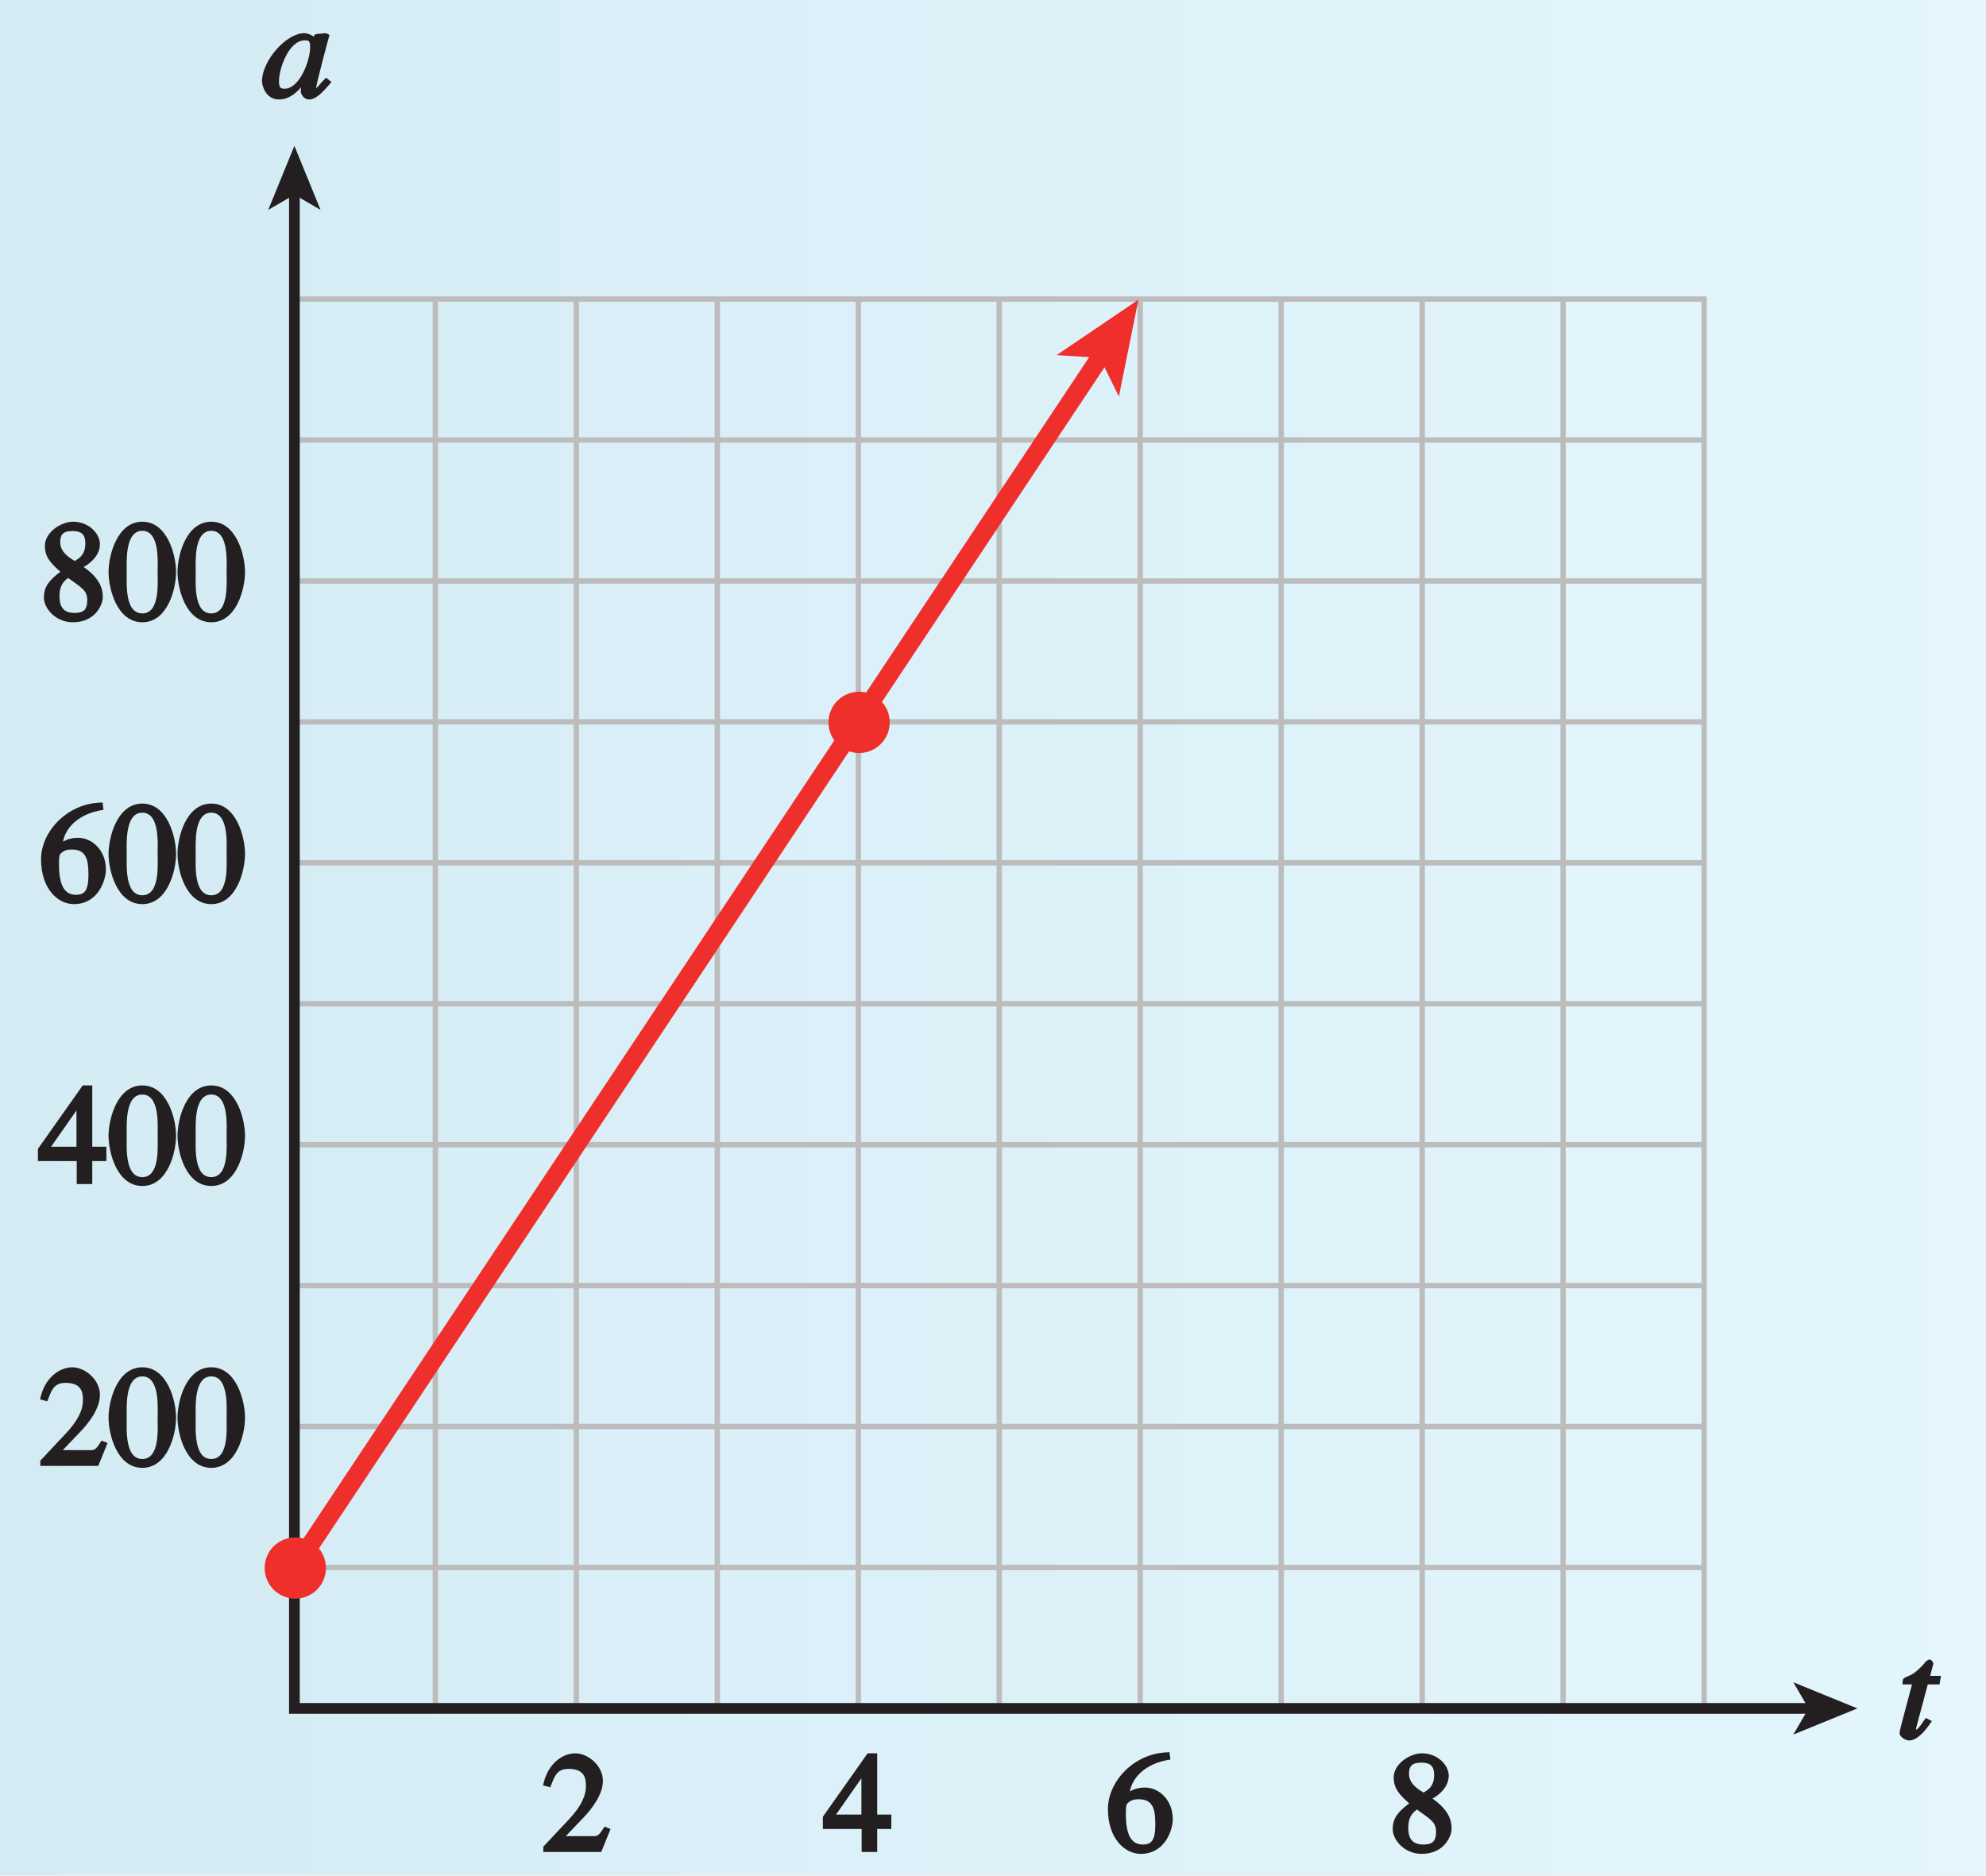
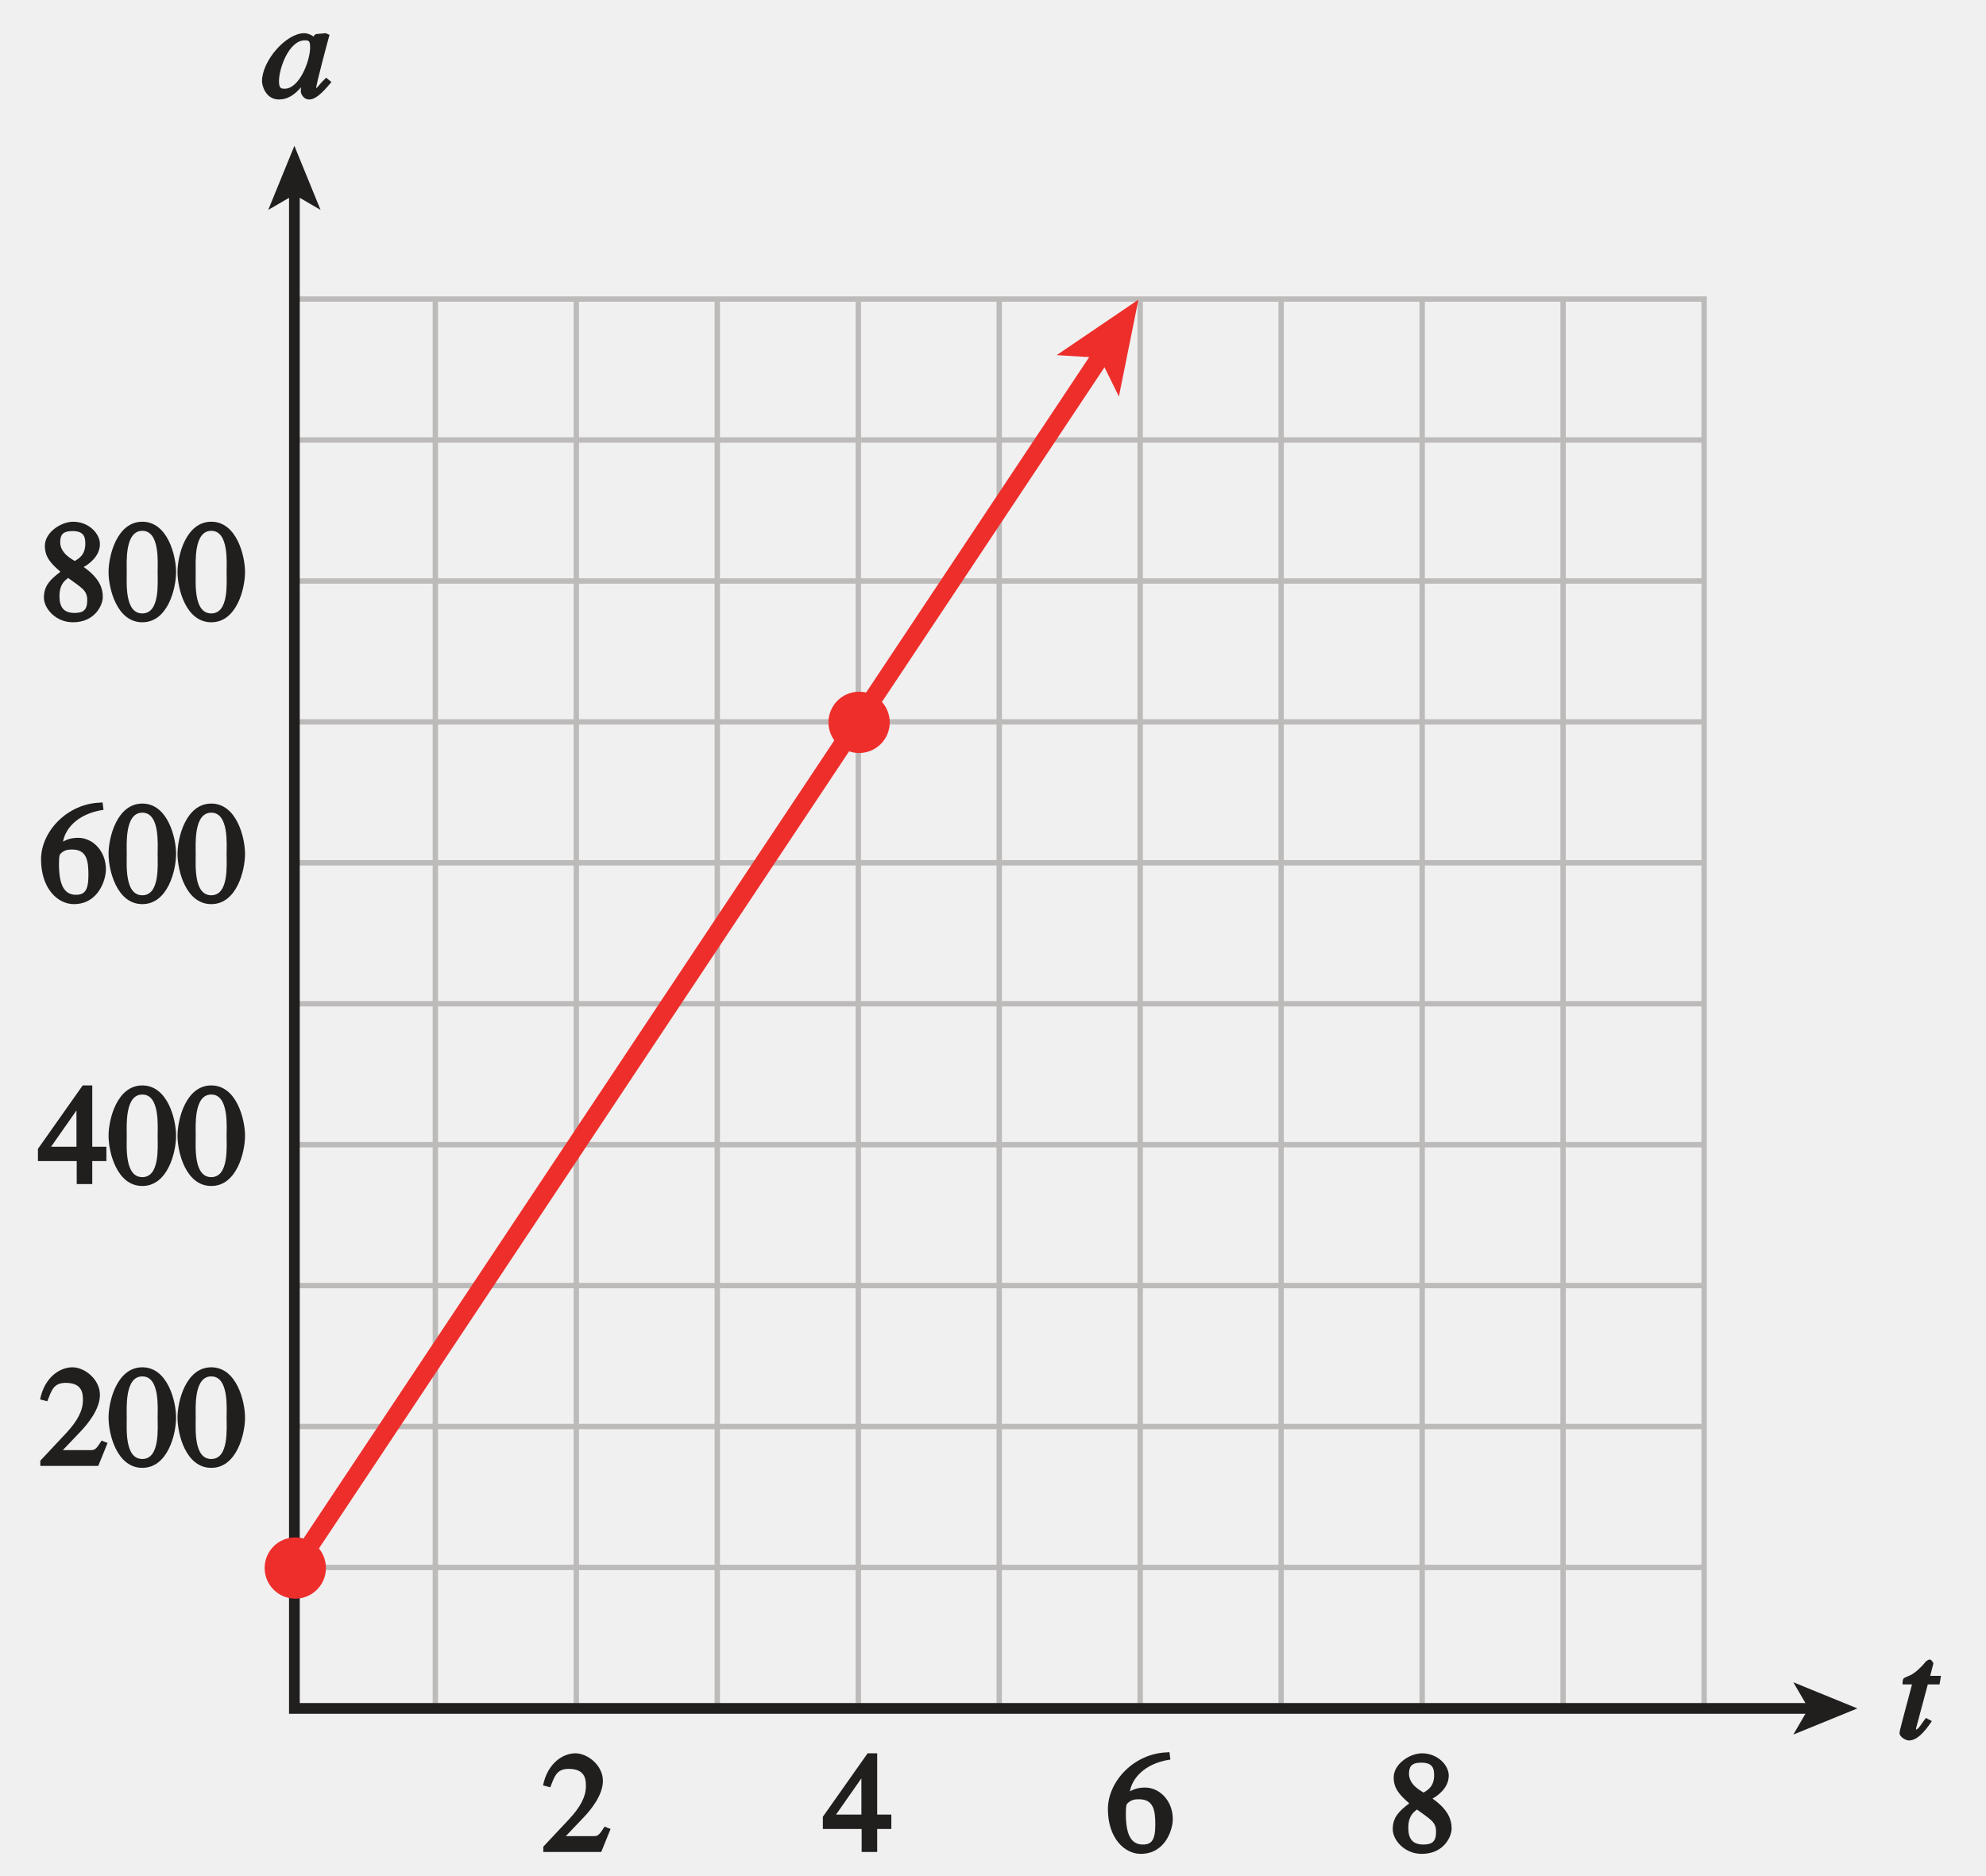
- <svg xmlns="http://www.w3.org/2000/svg" xmlns:xlink="http://www.w3.org/1999/xlink" width="129.6pt" height="122.4pt" viewBox="0 0 129.6 122.4" version="1.1">
-   <defs>
-     <g>
+ <svg xmlns="http://www.w3.org/2000/svg" xmlns:xlink="http://www.w3.org/1999/xlink" width="129.6pt" height="122.4pt" viewBox="0 0 129.6 122.4" version="1.1" id="svg2">
+   <defs id="defs4">
+     <g id="g6">
      <symbol overflow="visible" id="glyph0-0">
-         <path style="stroke:none;" d="" />
+         <path style="stroke:none;" d="" id="path9" />
      </symbol>
      <symbol overflow="visible" id="glyph0-1">
-         <path style="stroke:none;" d="M 4.047 -1.219 C 3.641 -0.828 3.594 -0.641 3.453 -0.641 C 3.391 -0.641 3.5 -0.562 3.5 -0.625 C 3.5 -0.906 4.328 -3.969 4.375 -4.125 L 4.125 -4.234 L 3.469 -4.172 L 3.359 -4.062 L 3.297 -3.75 L 3.594 -3.75 C 3.578 -3.875 3.109 -4.234 2.734 -4.234 C 1.531 -4.234 -0.031 -2.422 -0.031 -1.094 C -0.031 -0.844 0.188 0.094 1.078 0.094 C 1.625 0.094 2.219 -0.203 2.859 -1.156 L 2.656 -1.359 C 2.531 -0.875 2.5 -0.641 2.5 -0.438 C 2.5 -0.281 2.672 0.094 3.047 0.094 C 3.438 0.094 3.859 -0.266 4.5 -1.047 L 4.156 -1.328 Z M 1.078 -1.109 C 1.078 -1.922 1.719 -3.766 2.766 -3.766 C 3.031 -3.766 3.109 -3.734 3.109 -3.297 C 3.109 -2.422 2.406 -0.609 1.453 -0.609 C 1.203 -0.609 1.078 -0.641 1.078 -1.109 Z M 1.078 -1.109 " />
+         <path style="stroke:none;" d="M 4.047 -1.219 C 3.641 -0.828 3.594 -0.641 3.453 -0.641 C 3.391 -0.641 3.5 -0.562 3.5 -0.625 C 3.5 -0.906 4.328 -3.969 4.375 -4.125 L 4.125 -4.234 L 3.469 -4.172 L 3.359 -4.062 L 3.297 -3.75 L 3.594 -3.75 C 3.578 -3.875 3.109 -4.234 2.734 -4.234 C 1.531 -4.234 -0.031 -2.422 -0.031 -1.094 C -0.031 -0.844 0.188 0.094 1.078 0.094 C 1.625 0.094 2.219 -0.203 2.859 -1.156 L 2.656 -1.359 C 2.531 -0.875 2.5 -0.641 2.5 -0.438 C 2.5 -0.281 2.672 0.094 3.047 0.094 C 3.438 0.094 3.859 -0.266 4.5 -1.047 L 4.156 -1.328 Z M 1.078 -1.109 C 1.078 -1.922 1.719 -3.766 2.766 -3.766 C 3.031 -3.766 3.109 -3.734 3.109 -3.297 C 3.109 -2.422 2.406 -0.609 1.453 -0.609 C 1.203 -0.609 1.078 -0.641 1.078 -1.109 Z M 1.078 -1.109 " id="path12" />
      </symbol>
      <symbol overflow="visible" id="glyph0-2">
-         <path style="stroke:none;" d="M 2.656 -4.125 L 2.156 -4.125 L 2.359 -4.906 C 2.391 -4.984 2.203 -5.203 2.141 -5.188 C 2.047 -5.203 1.891 -5.078 1.859 -5.047 C 1.609 -4.719 1.172 -4.312 0.875 -4.172 C 0.719 -4.094 0.469 -4.016 0.406 -3.938 C 0.391 -3.891 0.328 -3.75 0.359 -3.562 L 0.969 -3.562 L 0.359 -1.266 C 0.328 -1.109 0.156 -0.531 0.156 -0.391 C 0.156 -0.125 0.578 0.094 0.766 0.094 C 1.234 0.094 1.703 -0.328 2.266 -1.172 L 1.875 -1.375 C 1.578 -1 1.391 -0.609 1.203 -0.609 C 1.109 -0.609 1.234 -0.547 1.234 -0.625 C 1.234 -0.656 1.234 -0.672 1.234 -0.703 L 2 -3.562 L 2.766 -3.562 L 2.859 -4.125 Z M 2.656 -4.125 " />
+         <path style="stroke:none;" d="M 2.656 -4.125 L 2.156 -4.125 L 2.359 -4.906 C 2.391 -4.984 2.203 -5.203 2.141 -5.188 C 2.047 -5.203 1.891 -5.078 1.859 -5.047 C 1.609 -4.719 1.172 -4.312 0.875 -4.172 C 0.719 -4.094 0.469 -4.016 0.406 -3.938 C 0.391 -3.891 0.328 -3.75 0.359 -3.562 L 0.969 -3.562 L 0.359 -1.266 C 0.328 -1.109 0.156 -0.531 0.156 -0.391 C 0.156 -0.125 0.578 0.094 0.766 0.094 C 1.234 0.094 1.703 -0.328 2.266 -1.172 L 1.875 -1.375 C 1.578 -1 1.391 -0.609 1.203 -0.609 C 1.109 -0.609 1.234 -0.547 1.234 -0.625 C 1.234 -0.656 1.234 -0.672 1.234 -0.703 L 2 -3.562 L 2.766 -3.562 L 2.859 -4.125 Z M 2.656 -4.125 " id="path15" />
      </symbol>
      <symbol overflow="visible" id="glyph1-0">
-         <path style="stroke:none;" d="" />
+         <path style="stroke:none;" d="" id="path18" />
      </symbol>
      <symbol overflow="visible" id="glyph1-1">
-         <path style="stroke:none;" d="M 1.781 -2.859 C 2.812 -2.109 3.156 -1.969 3.156 -1.312 C 3.156 -0.672 2.891 -0.484 2.328 -0.484 C 1.609 -0.484 1.344 -0.875 1.344 -1.578 C 1.344 -2.391 1.734 -2.625 1.906 -2.766 Z M 0.328 -1.484 C 0.328 -0.781 1.094 0.125 2.219 0.125 C 3.703 0.125 4.172 -1.047 4.172 -1.516 C 4.172 -2.125 3.938 -2.766 2.922 -3.484 C 3.219 -3.641 3.984 -4.156 3.984 -4.984 C 3.984 -5.656 3.266 -6.438 2.234 -6.438 C 1.469 -6.438 0.391 -5.766 0.391 -4.859 C 0.391 -4.125 0.797 -3.703 1.406 -3.172 C 0.75 -2.672 0.328 -2.266 0.328 -1.484 Z M 1.391 -5.094 C 1.391 -5.531 1.516 -5.828 2.188 -5.828 C 2.875 -5.828 3.031 -5.516 3.031 -5.016 C 3.031 -4.234 2.562 -4.016 2.344 -3.875 C 2.141 -4 1.391 -4.391 1.391 -5.094 Z M 1.391 -5.094 " />
+         <path style="stroke:none;" d="M 1.781 -2.859 C 2.812 -2.109 3.156 -1.969 3.156 -1.312 C 3.156 -0.672 2.891 -0.484 2.328 -0.484 C 1.609 -0.484 1.344 -0.875 1.344 -1.578 C 1.344 -2.391 1.734 -2.625 1.906 -2.766 Z M 0.328 -1.484 C 0.328 -0.781 1.094 0.125 2.219 0.125 C 3.703 0.125 4.172 -1.047 4.172 -1.516 C 4.172 -2.125 3.938 -2.766 2.922 -3.484 C 3.219 -3.641 3.984 -4.156 3.984 -4.984 C 3.984 -5.656 3.266 -6.438 2.234 -6.438 C 1.469 -6.438 0.391 -5.766 0.391 -4.859 C 0.391 -4.125 0.797 -3.703 1.406 -3.172 C 0.75 -2.672 0.328 -2.266 0.328 -1.484 Z M 1.391 -5.094 C 1.391 -5.531 1.516 -5.828 2.188 -5.828 C 2.875 -5.828 3.031 -5.516 3.031 -5.016 C 3.031 -4.234 2.562 -4.016 2.344 -3.875 C 2.141 -4 1.391 -4.391 1.391 -5.094 Z M 1.391 -5.094 " id="path21" />
      </symbol>
      <symbol overflow="visible" id="glyph1-2">
-         <path style="stroke:none;" d="M 2.25 -5.844 C 3.406 -5.844 3.25 -3.766 3.25 -3.156 C 3.25 -2.438 3.406 -0.453 2.25 -0.453 C 1.094 -0.453 1.234 -2.422 1.234 -3.156 C 1.234 -3.766 1.094 -5.844 2.25 -5.844 Z M 2.25 -6.438 C 0.594 -6.438 0.047 -4.219 0.047 -3.156 C 0.047 -2.062 0.594 0.125 2.25 0.125 C 3.906 0.125 4.453 -2.062 4.453 -3.156 C 4.453 -4.219 3.906 -6.438 2.25 -6.438 Z M 2.25 -6.438 " />
+         <path style="stroke:none;" d="M 2.25 -5.844 C 3.406 -5.844 3.25 -3.766 3.25 -3.156 C 3.25 -2.438 3.406 -0.453 2.25 -0.453 C 1.094 -0.453 1.234 -2.422 1.234 -3.156 C 1.234 -3.766 1.094 -5.844 2.25 -5.844 Z M 2.25 -6.438 C 0.594 -6.438 0.047 -4.219 0.047 -3.156 C 0.047 -2.062 0.594 0.125 2.25 0.125 C 3.906 0.125 4.453 -2.062 4.453 -3.156 C 4.453 -4.219 3.906 -6.438 2.25 -6.438 Z M 2.25 -6.438 " id="path24" />
      </symbol>
      <symbol overflow="visible" id="glyph1-3">
-         <path style="stroke:none;" d="M 4.016 -6.5 C 1.844 -6.438 0.141 -4.609 0.141 -2.797 C 0.141 -0.906 1.219 0.125 2.281 0.125 C 3.891 0.125 4.375 -1.469 4.375 -2.141 C 4.375 -3.344 3.516 -4.203 2.562 -4.203 C 2.047 -4.203 1.734 -4.047 1.578 -3.953 C 1.703 -4.719 2.438 -5.766 4.219 -6.031 L 4.156 -6.516 Z M 2.172 -3.438 C 3.125 -3.438 3.234 -2.703 3.234 -1.781 C 3.234 -0.766 2.984 -0.484 2.422 -0.484 C 1.75 -0.484 1.312 -0.969 1.312 -2.469 C 1.312 -3.016 1.344 -3.109 1.438 -3.188 C 1.672 -3.406 1.875 -3.438 2.172 -3.438 Z M 2.172 -3.438 " />
+         <path style="stroke:none;" d="M 4.016 -6.5 C 1.844 -6.438 0.141 -4.609 0.141 -2.797 C 0.141 -0.906 1.219 0.125 2.281 0.125 C 3.891 0.125 4.375 -1.469 4.375 -2.141 C 4.375 -3.344 3.516 -4.203 2.562 -4.203 C 2.047 -4.203 1.734 -4.047 1.578 -3.953 C 1.703 -4.719 2.438 -5.766 4.219 -6.031 L 4.156 -6.516 Z M 2.172 -3.438 C 3.125 -3.438 3.234 -2.703 3.234 -1.781 C 3.234 -0.766 2.984 -0.484 2.422 -0.484 C 1.75 -0.484 1.312 -0.969 1.312 -2.469 C 1.312 -3.016 1.344 -3.109 1.438 -3.188 C 1.672 -3.406 1.875 -3.438 2.172 -3.438 Z M 2.172 -3.438 " id="path27" />
      </symbol>
      <symbol overflow="visible" id="glyph1-4">
-         <path style="stroke:none;" d="M 4.25 -2.438 L 3.484 -2.438 L 3.484 -6.438 L 2.859 -6.438 L -0.062 -2.297 L -0.062 -1.5 L 2.469 -1.5 L 2.469 0 L 3.484 0 L 3.484 -1.5 L 4.406 -1.5 L 4.406 -2.438 Z M 2.625 -2.438 L 0.797 -2.438 L 2.688 -5.141 L 2.453 -5.141 L 2.453 -2.438 Z M 2.625 -2.438 " />
+         <path style="stroke:none;" d="M 4.25 -2.438 L 3.484 -2.438 L 3.484 -6.438 L 2.859 -6.438 L -0.062 -2.297 L -0.062 -1.5 L 2.469 -1.5 L 2.469 0 L 3.484 0 L 3.484 -1.5 L 4.406 -1.5 L 4.406 -2.438 Z M 2.625 -2.438 L 0.797 -2.438 L 2.688 -5.141 L 2.453 -5.141 L 2.453 -2.438 Z M 2.625 -2.438 " id="path30" />
      </symbol>
      <symbol overflow="visible" id="glyph1-5">
-         <path style="stroke:none;" d="M 4.281 -1.578 L 4.094 -1.656 C 3.688 -1.016 3.641 -1.031 3.297 -1.031 L 1.562 -1.031 L 2.781 -2.312 C 3.172 -2.734 3.984 -3.688 3.984 -4.641 C 3.984 -5.641 3 -6.438 2.188 -6.438 C 1.391 -6.438 0.375 -5.812 0.078 -4.344 L 0.547 -4.219 C 0.828 -4.906 0.938 -5.422 1.75 -5.422 C 2.812 -5.422 2.875 -4.766 2.875 -4.297 C 2.875 -3.625 2.531 -2.938 1.75 -2.109 L 0.094 -0.344 L 0.094 0 L 3.875 0 L 4.484 -1.5 Z M 4.281 -1.578 " />
+         <path style="stroke:none;" d="M 4.281 -1.578 L 4.094 -1.656 C 3.688 -1.016 3.641 -1.031 3.297 -1.031 L 1.562 -1.031 L 2.781 -2.312 C 3.172 -2.734 3.984 -3.688 3.984 -4.641 C 3.984 -5.641 3 -6.438 2.188 -6.438 C 1.391 -6.438 0.375 -5.812 0.078 -4.344 L 0.547 -4.219 C 0.828 -4.906 0.938 -5.422 1.75 -5.422 C 2.812 -5.422 2.875 -4.766 2.875 -4.297 C 2.875 -3.625 2.531 -2.938 1.75 -2.109 L 0.094 -0.344 L 0.094 0 L 3.875 0 L 4.484 -1.5 Z M 4.281 -1.578 " id="path33" />
      </symbol>
    </g>
    <clipPath id="clip1">
-       <path d="M 0 0 L 129.602 0 L 129.602 122.398 L 0 122.398 Z M 0 0 " />
+       <path d="M 0 0 L 129.602 0 L 129.602 122.398 L 0 122.398 Z M 0 0 " id="path36" />
    </clipPath>
    <linearGradient id="linear0" gradientUnits="userSpaceOnUse" x1="157.051" y1="128" x2="248.699" y2="128" gradientTransform="matrix(1.4141,0,0,0.6707,-222.0858,-22.18)">
-       <stop offset="0" style="stop-color:rgb(83.263%,92.284%,95.792%);stop-opacity:1;" />
-       <stop offset="0.062" style="stop-color:rgb(83.455%,92.413%,95.897%);stop-opacity:1;" />
-       <stop offset="0.125" style="stop-color:rgb(83.839%,92.673%,96.103%);stop-opacity:1;" />
-       <stop offset="0.188" style="stop-color:rgb(84.222%,92.931%,96.309%);stop-opacity:1;" />
-       <stop offset="0.25" style="stop-color:rgb(84.608%,93.19%,96.516%);stop-opacity:1;" />
-       <stop offset="0.312" style="stop-color:rgb(84.995%,93.451%,96.724%);stop-opacity:1;" />
-       <stop offset="0.375" style="stop-color:rgb(85.382%,93.709%,96.93%);stop-opacity:1;" />
-       <stop offset="0.438" style="stop-color:rgb(85.768%,93.97%,97.137%);stop-opacity:1;" />
-       <stop offset="0.5" style="stop-color:rgb(86.159%,94.229%,97.345%);stop-opacity:1;" />
-       <stop offset="0.562" style="stop-color:rgb(86.548%,94.49%,97.551%);stop-opacity:1;" />
-       <stop offset="0.625" style="stop-color:rgb(86.937%,94.751%,97.76%);stop-opacity:1;" />
-       <stop offset="0.688" style="stop-color:rgb(87.328%,95.01%,97.966%);stop-opacity:1;" />
-       <stop offset="0.75" style="stop-color:rgb(87.72%,95.271%,98.174%);stop-opacity:1;" />
-       <stop offset="0.812" style="stop-color:rgb(88.113%,95.534%,98.383%);stop-opacity:1;" />
-       <stop offset="0.875" style="stop-color:rgb(88.507%,95.795%,98.589%);stop-opacity:1;" />
-       <stop offset="0.938" style="stop-color:rgb(88.901%,96.057%,98.796%);stop-opacity:1;" />
-       <stop offset="1" style="stop-color:rgb(89.297%,96.32%,99.005%);stop-opacity:1;" />
+       <stop offset="0" style="stop-color:rgb(83.263%,92.284%,95.792%);stop-opacity:1;" id="stop39" />
+       <stop offset="0.062" style="stop-color:rgb(83.455%,92.413%,95.897%);stop-opacity:1;" id="stop41" />
+       <stop offset="0.125" style="stop-color:rgb(83.839%,92.673%,96.103%);stop-opacity:1;" id="stop43" />
+       <stop offset="0.188" style="stop-color:rgb(84.222%,92.931%,96.309%);stop-opacity:1;" id="stop45" />
+       <stop offset="0.25" style="stop-color:rgb(84.608%,93.19%,96.516%);stop-opacity:1;" id="stop47" />
+       <stop offset="0.312" style="stop-color:rgb(84.995%,93.451%,96.724%);stop-opacity:1;" id="stop49" />
+       <stop offset="0.375" style="stop-color:rgb(85.382%,93.709%,96.93%);stop-opacity:1;" id="stop51" />
+       <stop offset="0.438" style="stop-color:rgb(85.768%,93.97%,97.137%);stop-opacity:1;" id="stop53" />
+       <stop offset="0.5" style="stop-color:rgb(86.159%,94.229%,97.345%);stop-opacity:1;" id="stop55" />
+       <stop offset="0.562" style="stop-color:rgb(86.548%,94.49%,97.551%);stop-opacity:1;" id="stop57" />
+       <stop offset="0.625" style="stop-color:rgb(86.937%,94.751%,97.76%);stop-opacity:1;" id="stop59" />
+       <stop offset="0.688" style="stop-color:rgb(87.328%,95.01%,97.966%);stop-opacity:1;" id="stop61" />
+       <stop offset="0.75" style="stop-color:rgb(87.72%,95.271%,98.174%);stop-opacity:1;" id="stop63" />
+       <stop offset="0.812" style="stop-color:rgb(88.113%,95.534%,98.383%);stop-opacity:1;" id="stop65" />
+       <stop offset="0.875" style="stop-color:rgb(88.507%,95.795%,98.589%);stop-opacity:1;" id="stop67" />
+       <stop offset="0.938" style="stop-color:rgb(88.901%,96.057%,98.796%);stop-opacity:1;" id="stop69" />
+       <stop offset="1" style="stop-color:rgb(89.297%,96.32%,99.005%);stop-opacity:1;" id="stop71" />
    </linearGradient>
    <clipPath id="clip2">
-       <path d="M 2.004 34 L 16 34 L 16 41 L 2.004 41 Z M 2.004 34 " />
+       <path d="M 2.004 34 L 16 34 L 16 41 L 2.004 41 Z M 2.004 34 " id="path74" />
    </clipPath>
    <clipPath id="clip3">
-       <path d="M 2.004 52 L 16 52 L 16 60 L 2.004 60 Z M 2.004 52 " />
+       <path d="M 2.004 52 L 16 52 L 16 60 L 2.004 60 Z M 2.004 52 " id="path77" />
    </clipPath>
    <clipPath id="clip4">
-       <path d="M 2.004 70 L 16 70 L 16 78 L 2.004 78 Z M 2.004 70 " />
+       <path d="M 2.004 70 L 16 70 L 16 78 L 2.004 78 Z M 2.004 70 " id="path80" />
    </clipPath>
    <clipPath id="clip5">
-       <path d="M 2.004 89 L 16 89 L 16 96 L 2.004 96 Z M 2.004 89 " />
+       <path d="M 2.004 89 L 16 89 L 16 96 L 2.004 96 Z M 2.004 89 " id="path83" />
    </clipPath>
    <clipPath id="clip6">
-       <path d="M 0 0 L 129.602 0 L 129.602 122.398 L 0 122.398 Z M 0 0 " />
+       <path d="M 0 0 L 129.602 0 L 129.602 122.398 L 0 122.398 Z M 0 0 " id="path86" />
    </clipPath>
  </defs>
-   <g id="surface1">
-     <g clip-path="url(#clip1)" clip-rule="nonzero">
-       <path style=" stroke:none;fill-rule:nonzero;fill:url(#linear0);" d="M 0 0 L 0 122.398 L 129.602 122.398 L 129.602 0 Z M 0 0 " />
-     </g>
-     <path style="fill:none;stroke-width:0.35;stroke-linecap:butt;stroke-linejoin:miter;stroke:rgb(74.12%,73.648%,73.766%);stroke-opacity:1;stroke-miterlimit:4;" d="M 499.797 366.88 L 591.793 366.88 L 591.793 274.892 L 499.797 274.892 Z M 499.797 357.681 L 591.793 357.681 M 499.797 348.478 L 591.793 348.478 M 499.797 339.283 L 591.793 339.283 M 499.797 330.084 L 591.793 330.084 M 499.797 320.884 L 591.793 320.884 M 499.797 311.685 L 591.793 311.685 M 499.797 302.49 L 591.793 302.49 M 499.797 293.291 L 591.793 293.291 M 499.797 284.091 L 591.793 284.091 M 508.996 274.892 L 508.996 366.88 M 518.195 274.892 L 518.195 366.88 M 527.394 274.892 L 527.394 366.88 M 536.598 274.892 L 536.598 366.88 M 545.793 274.892 L 545.793 366.88 M 554.992 274.892 L 554.992 366.88 M 564.191 274.892 L 564.191 366.88 M 573.394 274.892 L 573.394 366.88 M 582.59 274.892 L 582.59 366.88 " transform="matrix(1,0,0,-1,-480.5858,386.4)" />
-     <path style="fill:none;stroke-width:0.7;stroke-linecap:butt;stroke-linejoin:miter;stroke:rgb(13.73%,12.16%,12.549%);stroke-opacity:1;stroke-miterlimit:4;" d="M 598.824 274.892 L 499.797 274.892 L 499.797 373.916 " transform="matrix(1,0,0,-1,-480.5858,386.4)" />
-     <path style=" stroke:none;fill-rule:nonzero;fill:rgb(13.73%,12.16%,12.549%);fill-opacity:1;" d="M 19.211 9.52 L 20.918 13.699 L 19.211 12.707 L 17.504 13.699 L 19.211 9.52 " />
-     <path style=" stroke:none;fill-rule:nonzero;fill:rgb(13.73%,12.16%,12.549%);fill-opacity:1;" d="M 121.207 111.508 L 117.027 113.215 L 118.02 111.508 L 117.027 109.801 L 121.207 111.508 " />
-     <path style=" stroke:none;fill-rule:nonzero;fill:rgb(93.61%,18.434%,17.378%);fill-opacity:1;" d="M 19.27 104.344 C 20.375 104.344 21.27 103.445 21.27 102.344 C 21.27 101.238 20.375 100.344 19.27 100.344 C 18.164 100.344 17.27 101.238 17.27 102.344 C 17.27 103.445 18.164 104.344 19.27 104.344 " />
-     <path style=" stroke:none;fill-rule:nonzero;fill:rgb(93.61%,18.434%,17.378%);fill-opacity:1;" d="M 56.062 49.148 C 57.168 49.148 58.062 48.254 58.062 47.148 C 58.062 46.047 57.168 45.148 56.062 45.148 C 54.961 45.148 54.062 46.047 54.062 47.148 C 54.062 48.254 54.961 49.148 56.062 49.148 " />
-     <path style="fill:none;stroke-width:1.2;stroke-linecap:butt;stroke-linejoin:miter;stroke:rgb(93.61%,18.434%,17.378%);stroke-opacity:1;stroke-miterlimit:4;" d="M 500.004 284.318 L 552.68 363.537 " transform="matrix(1,0,0,-1,-480.5858,386.4)" />
-     <path style=" stroke:none;fill-rule:nonzero;fill:rgb(93.61%,18.434%,17.378%);fill-opacity:1;" d="M 74.289 19.559 L 73.016 25.879 L 71.77 23.352 L 68.953 23.18 L 74.289 19.559 " />
-     <g style="fill:rgb(13.73%,12.16%,12.549%);fill-opacity:1;">
-       <use xlink:href="#glyph0-1" x="17.128" y="6.399" />
-     </g>
-     <g style="fill:rgb(13.73%,12.16%,12.549%);fill-opacity:1;">
-       <use xlink:href="#glyph0-2" x="123.802" y="113.506" />
-     </g>
-     <g clip-path="url(#clip2)" clip-rule="nonzero">
-       <g style="fill:rgb(13.73%,12.16%,12.549%);fill-opacity:1;">
-         <use xlink:href="#glyph1-1" x="2.537" y="40.49" />
-         <use xlink:href="#glyph1-2" x="7.037" y="40.49" />
-         <use xlink:href="#glyph1-2" x="11.537" y="40.49" />
-       </g>
-     </g>
-     <g clip-path="url(#clip3)" clip-rule="nonzero">
-       <g style="fill:rgb(13.73%,12.16%,12.549%);fill-opacity:1;">
-         <use xlink:href="#glyph1-3" x="2.537" y="58.887" />
-         <use xlink:href="#glyph1-2" x="7.037" y="58.887" />
-         <use xlink:href="#glyph1-2" x="11.537" y="58.887" />
-       </g>
-     </g>
-     <g clip-path="url(#clip4)" clip-rule="nonzero">
-       <g style="fill:rgb(13.73%,12.16%,12.549%);fill-opacity:1;">
-         <use xlink:href="#glyph1-4" x="2.537" y="77.284" />
-         <use xlink:href="#glyph1-2" x="7.037" y="77.284" />
-         <use xlink:href="#glyph1-2" x="11.537" y="77.284" />
-       </g>
-     </g>
-     <g clip-path="url(#clip5)" clip-rule="nonzero">
-       <g style="fill:rgb(13.73%,12.16%,12.549%);fill-opacity:1;">
-         <use xlink:href="#glyph1-5" x="2.537" y="95.681" />
-         <use xlink:href="#glyph1-2" x="7.037" y="95.681" />
-         <use xlink:href="#glyph1-2" x="11.537" y="95.681" />
-       </g>
-     </g>
-     <g style="fill:rgb(13.73%,12.16%,12.549%);fill-opacity:1;">
-       <use xlink:href="#glyph1-1" x="90.556" y="120.876" />
-     </g>
-     <g style="fill:rgb(13.73%,12.16%,12.549%);fill-opacity:1;">
-       <use xlink:href="#glyph1-3" x="72.158" y="120.876" />
-     </g>
-     <g style="fill:rgb(13.73%,12.16%,12.549%);fill-opacity:1;">
-       <use xlink:href="#glyph1-4" x="53.759" y="120.876" />
-     </g>
-     <g style="fill:rgb(13.73%,12.16%,12.549%);fill-opacity:1;">
-       <use xlink:href="#glyph1-5" x="35.36" y="120.876" />
-     </g>
-     <g clip-path="url(#clip6)" clip-rule="nonzero">
-       <path style="fill:none;stroke-width:0.5;stroke-linecap:butt;stroke-linejoin:miter;stroke:rgb(100%,100%,100%);stroke-opacity:1;stroke-miterlimit:10;" d="M 42 804.002 L 42 780.002 M -0 762.002 L 24 762.002 M 654 804.002 L 654 780.002 M 696 762.002 L 672 762.002 M 42 0.002 L 42 24.002 M -0 42.002 L 24 42.002 M 654 0.002 L 654 24.002 M 696 42.002 L 672 42.002 " transform="matrix(1,0,0,-1,-480.5858,386.4)" />
-       <path style="fill:none;stroke-width:0.25;stroke-linecap:butt;stroke-linejoin:miter;stroke:rgb(0%,0%,0%);stroke-opacity:1;stroke-miterlimit:10;" d="M 42 804.002 L 42 780.002 M -0 762.002 L 24 762.002 M 654 804.002 L 654 780.002 M 696 762.002 L 672 762.002 M 42 0.002 L 42 24.002 M -0 42.002 L 24 42.002 M 654 0.002 L 654 24.002 M 696 42.002 L 672 42.002 " transform="matrix(1,0,0,-1,-480.5858,386.4)" />
-       <path style="fill:none;stroke-width:0.5;stroke-linecap:butt;stroke-linejoin:miter;stroke:rgb(100%,100%,100%);stroke-opacity:1;stroke-miterlimit:10;" d="M 324 792.002 L 372 792.002 M 324 12.002 L 372 12.002 M 12 426.002 L 12 378.002 M 684 426.002 L 684 378.002 M 348 804.002 L 348 780.002 M 348 24.002 L 348 0.002 M -0 402.002 L 24 402.002 M 672 402.002 L 696 402.002 M 348 792.002 L 354 792.002 C 354 788.689 351.312 786.002 348 786.002 C 344.687 786.002 342 788.689 342 792.002 C 342 795.31 344.687 798.002 348 798.002 C 351.312 798.002 354 795.31 354 792.002 M 348 12.002 L 354 12.002 C 354 8.689 351.312 6.002 348 6.002 C 344.687 6.002 342 8.689 342 12.002 C 342 15.31 344.687 18.002 348 18.002 C 351.312 18.002 354 15.31 354 12.002 M 12 402.002 L 18 402.002 C 18 398.689 15.312 396.002 12 396.002 C 8.687 396.002 6 398.689 6 402.002 C 6 405.31 8.687 408.002 12 408.002 C 15.312 408.002 18 405.31 18 402.002 M 684 402.002 L 690 402.002 C 690 398.689 687.312 396.002 684 396.002 C 680.687 396.002 678 398.689 678 402.002 C 678 405.31 680.687 408.002 684 408.002 C 687.312 408.002 690 405.31 690 402.002 " transform="matrix(1,0,0,-1,-480.5858,386.4)" />
-       <path style="fill:none;stroke-width:0.25;stroke-linecap:butt;stroke-linejoin:miter;stroke:rgb(0%,0%,0%);stroke-opacity:1;stroke-miterlimit:10;" d="M 324 792.002 L 372 792.002 M 324 12.002 L 372 12.002 M 12 426.002 L 12 378.002 M 684 426.002 L 684 378.002 M 348 804.002 L 348 780.002 M 348 24.002 L 348 0.002 M -0 402.002 L 24 402.002 M 672 402.002 L 696 402.002 M 348 792.002 L 354 792.002 C 354 788.689 351.312 786.002 348 786.002 C 344.687 786.002 342 788.689 342 792.002 C 342 795.31 344.687 798.002 348 798.002 C 351.312 798.002 354 795.31 354 792.002 M 348 12.002 L 354 12.002 C 354 8.689 351.312 6.002 348 6.002 C 344.687 6.002 342 8.689 342 12.002 C 342 15.31 344.687 18.002 348 18.002 C 351.312 18.002 354 15.31 354 12.002 M 12 402.002 L 18 402.002 C 18 398.689 15.312 396.002 12 396.002 C 8.687 396.002 6 398.689 6 402.002 C 6 405.31 8.687 408.002 12 408.002 C 15.312 408.002 18 405.31 18 402.002 M 684 402.002 L 690 402.002 C 690 398.689 687.312 396.002 684 396.002 C 680.687 396.002 678 398.689 678 402.002 C 678 405.31 680.687 408.002 684 408.002 C 687.312 408.002 690 405.31 690 402.002 " transform="matrix(1,0,0,-1,-480.5858,386.4)" />
+   <path id="path93" d="m 19.211,19.52 91.996,0 0,91.988 -91.996,0 z m 0,9.199 91.996,0 m -91.996,9.203 91.996,0 m -91.996,9.195 91.996,0 m -91.996,9.199 91.996,0 m -91.996,9.199 91.996,0 m -91.996,9.199 91.996,0 m -91.996,9.195 91.996,0 m -91.996,9.199 91.996,0 m -91.996,9.199 91.996,0 m -82.797,9.199 0,-91.988 m 9.199,91.988 0,-91.988 m 9.199,91.988 0,-91.988 m 9.203,91.988 0,-91.988 m 9.195,91.988 0,-91.988 m 9.199,91.988 0,-91.988 m 9.199,91.988 0,-91.988 m 9.203,91.988 0,-91.988 m 9.195,91.988 0,-91.988" style="fill:none;stroke:#bdbaba;stroke-width:0.35;stroke-linecap:butt;stroke-linejoin:miter;stroke-miterlimit:4;stroke-opacity:1" />
+   <path id="path95" d="m 118.238,111.508 -99.027,0 0,-99.023" style="fill:none;stroke:#211e1e;stroke-width:0.7;stroke-linecap:butt;stroke-linejoin:miter;stroke-miterlimit:4;stroke-opacity:1" />
+   <path id="path97" d="m 19.211,9.52 1.707,4.18 -1.707,-0.992 -1.707,0.992 1.707,-4.18" style="fill:#211e1e;fill-opacity:1;fill-rule:nonzero;stroke:none" />
+   <path id="path99" d="m 121.207,111.508 -4.18,1.707 0.992,-1.707 -0.992,-1.707 4.18,1.707" style="fill:#211e1e;fill-opacity:1;fill-rule:nonzero;stroke:none" />
+   <path id="path101" d="m 19.27,104.344 c 1.105,0 2,-0.898 2,-2 0,-1.105 -0.895,-2 -2,-2 -1.105,0 -2,0.895 -2,2 0,1.102 0.895,2 2,2" style="fill:#ee2e2b;fill-opacity:1;fill-rule:nonzero;stroke:none" />
+   <path id="path103" d="m 56.062,49.148 c 1.105,0 2,-0.895 2,-2 0,-1.102 -0.895,-2 -2,-2 -1.102,0 -2,0.898 -2,2 0,1.105 0.898,2 2,2" style="fill:#ee2e2b;fill-opacity:1;fill-rule:nonzero;stroke:none" />
+   <path id="path105" d="M 19.418,102.082 72.094,22.863" style="fill:none;stroke:#ee2e2b;stroke-width:1.2;stroke-linecap:butt;stroke-linejoin:miter;stroke-miterlimit:4;stroke-opacity:1" />
+   <path id="path107" d="m 74.289,19.559 -1.273,6.32 -1.246,-2.527 -2.816,-0.172 5.336,-3.621" style="fill:#ee2e2b;fill-opacity:1;fill-rule:nonzero;stroke:none" />
+   <g id="g109" style="fill:#211e1e;fill-opacity:1">
+     <use height="100%" width="100%" id="use111" y="6.399" x="17.128" xlink:href="#glyph0-1" />
+   </g>
+   <g id="g113" style="fill:#211e1e;fill-opacity:1">
+     <use height="100%" width="100%" id="use115" y="113.506" x="123.802" xlink:href="#glyph0-2" />
+   </g>
+   <g style="clip-rule:nonzero" id="g117" clip-path="url(#clip2)">
+     <g id="g119" style="fill:#211e1e;fill-opacity:1">
+       <use height="100%" width="100%" id="use121" y="40.491" x="2.537" xlink:href="#glyph1-1" />
+       <use height="100%" width="100%" id="use123" y="40.491" x="7.037" xlink:href="#glyph1-2" />
+       <use height="100%" width="100%" id="use125" y="40.491" x="11.537" xlink:href="#glyph1-2" />
    </g>
  </g>
+   <g style="clip-rule:nonzero" id="g127" clip-path="url(#clip3)">
+     <g id="g129" style="fill:#211e1e;fill-opacity:1">
+       <use height="100%" width="100%" id="use131" y="58.887" x="2.537" xlink:href="#glyph1-3" />
+       <use height="100%" width="100%" id="use133" y="58.887" x="7.037" xlink:href="#glyph1-2" />
+       <use height="100%" width="100%" id="use135" y="58.887" x="11.537" xlink:href="#glyph1-2" />
+     </g>
+   </g>
+   <g style="clip-rule:nonzero" id="g137" clip-path="url(#clip4)">
+     <g id="g139" style="fill:#211e1e;fill-opacity:1">
+       <use height="100%" width="100%" id="use141" y="77.284" x="2.537" xlink:href="#glyph1-4" />
+       <use height="100%" width="100%" id="use143" y="77.284" x="7.037" xlink:href="#glyph1-2" />
+       <use height="100%" width="100%" id="use145" y="77.284" x="11.537" xlink:href="#glyph1-2" />
+     </g>
+   </g>
+   <g style="clip-rule:nonzero" id="g147" clip-path="url(#clip5)">
+     <g id="g149" style="fill:#211e1e;fill-opacity:1">
+       <use height="100%" width="100%" id="use151" y="95.681" x="2.537" xlink:href="#glyph1-5" />
+       <use height="100%" width="100%" id="use153" y="95.681" x="7.037" xlink:href="#glyph1-2" />
+       <use height="100%" width="100%" id="use155" y="95.681" x="11.537" xlink:href="#glyph1-2" />
+     </g>
+   </g>
+   <g id="g157" style="fill:#211e1e;fill-opacity:1">
+     <use height="100%" width="100%" id="use159" y="120.876" x="90.557" xlink:href="#glyph1-1" />
+   </g>
+   <g id="g161" style="fill:#211e1e;fill-opacity:1">
+     <use height="100%" width="100%" id="use163" y="120.876" x="72.158" xlink:href="#glyph1-3" />
+   </g>
+   <g id="g165" style="fill:#211e1e;fill-opacity:1">
+     <use height="100%" width="100%" id="use167" y="120.876" x="53.759" xlink:href="#glyph1-4" />
+   </g>
+   <g id="g169" style="fill:#211e1e;fill-opacity:1">
+     <use height="100%" width="100%" id="use171" y="120.876" x="35.36" xlink:href="#glyph1-5" />
+   </g>
+   <g style="clip-rule:nonzero" id="g173" clip-path="url(#clip6)">
+     <path id="path175" transform="matrix(1,0,0,-1,-480.5858,386.4)" d="m 42,804.002 0,-24 m -42,-18 24,0 m 630,42 0,-24 m 42,-18 -24,0 M 42,0.002 l 0,24 m -42,18 24,0 M 654,0.002 l 0,24 m 42,18 -24,0" style="fill:none;stroke:#ffffff;stroke-width:0.5;stroke-linecap:butt;stroke-linejoin:miter;stroke-miterlimit:10;stroke-opacity:1" />
+     <path id="path177" transform="matrix(1,0,0,-1,-480.5858,386.4)" d="m 42,804.002 0,-24 m -42,-18 24,0 m 630,42 0,-24 m 42,-18 -24,0 M 42,0.002 l 0,24 m -42,18 24,0 M 654,0.002 l 0,24 m 42,18 -24,0" style="fill:none;stroke:#000000;stroke-width:0.25;stroke-linecap:butt;stroke-linejoin:miter;stroke-miterlimit:10;stroke-opacity:1" />
+     <path id="path179" transform="matrix(1,0,0,-1,-480.5858,386.4)" d="m 324,792.002 48,0 m -48,-780 48,0 M 12,426.002 l 0,-48 m 672,48 0,-48 m -336,426 0,-24 m 0,-756 0,-24 M -1.375e-4,402.002 l 24,0 m 648,0 24,0 m -348,390 6,0 c 0,-3.312 -2.688,-6 -6,-6 -3.312,0 -6,2.688 -6,6 0,3.309 2.688,6 6,6 3.312,0 6,-2.691 6,-6 m -6,-780 6,0 c 0,-3.312 -2.688,-6 -6,-6 -3.312,0 -6,2.688 -6,6 0,3.309 2.688,6 6,6 3.312,0 6,-2.691 6,-6 M 12,402.002 l 6,0 c 0,-3.312 -2.688,-6 -6,-6 -3.312,0 -6,2.688 -6,6 0,3.309 2.688,6 6,6 3.312,0 6,-2.691 6,-6 m 666,0 6,0 c 0,-3.312 -2.688,-6 -6,-6 -3.312,0 -6,2.688 -6,6 0,3.309 2.688,6 6,6 3.312,0 6,-2.691 6,-6" style="fill:none;stroke:#ffffff;stroke-width:0.5;stroke-linecap:butt;stroke-linejoin:miter;stroke-miterlimit:10;stroke-opacity:1" />
+     <path id="path181" transform="matrix(1,0,0,-1,-480.5858,386.4)" d="m 324,792.002 48,0 m -48,-780 48,0 M 12,426.002 l 0,-48 m 672,48 0,-48 m -336,426 0,-24 m 0,-756 0,-24 M -1.375e-4,402.002 l 24,0 m 648,0 24,0 m -348,390 6,0 c 0,-3.312 -2.688,-6 -6,-6 -3.312,0 -6,2.688 -6,6 0,3.309 2.688,6 6,6 3.312,0 6,-2.691 6,-6 m -6,-780 6,0 c 0,-3.312 -2.688,-6 -6,-6 -3.312,0 -6,2.688 -6,6 0,3.309 2.688,6 6,6 3.312,0 6,-2.691 6,-6 M 12,402.002 l 6,0 c 0,-3.312 -2.688,-6 -6,-6 -3.312,0 -6,2.688 -6,6 0,3.309 2.688,6 6,6 3.312,0 6,-2.691 6,-6 m 666,0 6,0 c 0,-3.312 -2.688,-6 -6,-6 -3.312,0 -6,2.688 -6,6 0,3.309 2.688,6 6,6 3.312,0 6,-2.691 6,-6" style="fill:none;stroke:#000000;stroke-width:0.25;stroke-linecap:butt;stroke-linejoin:miter;stroke-miterlimit:10;stroke-opacity:1" />
+   </g>
</svg>
